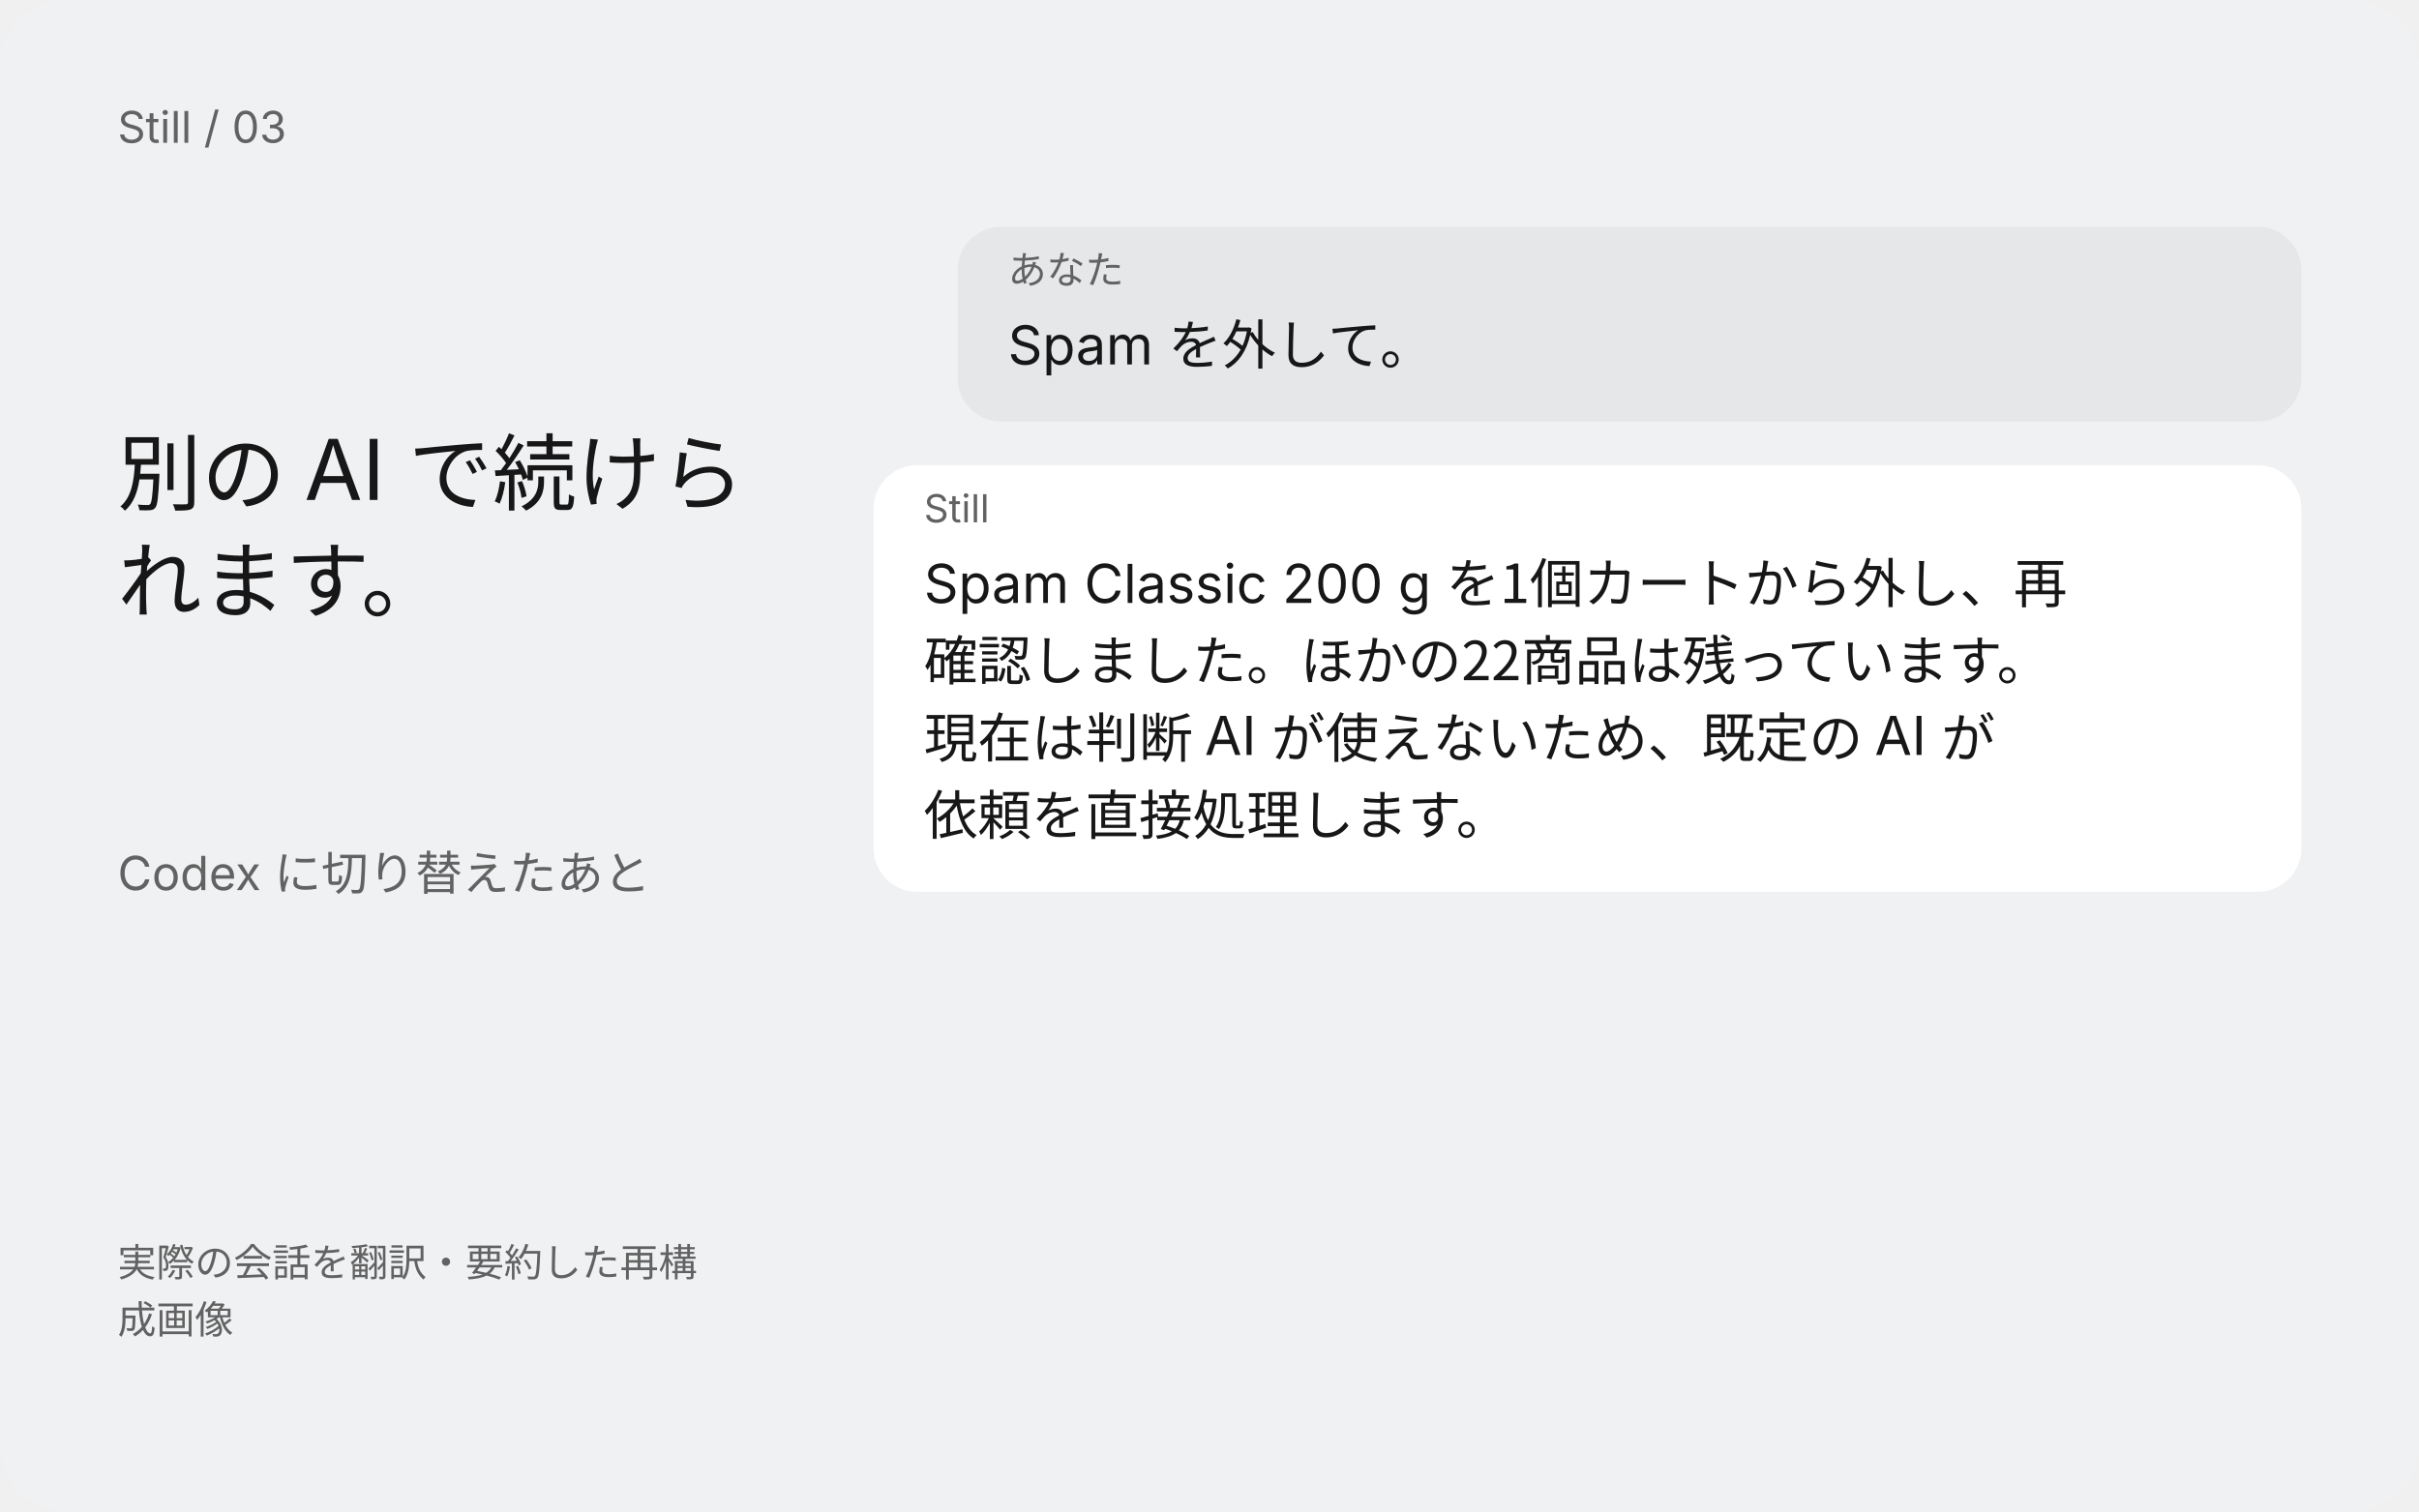
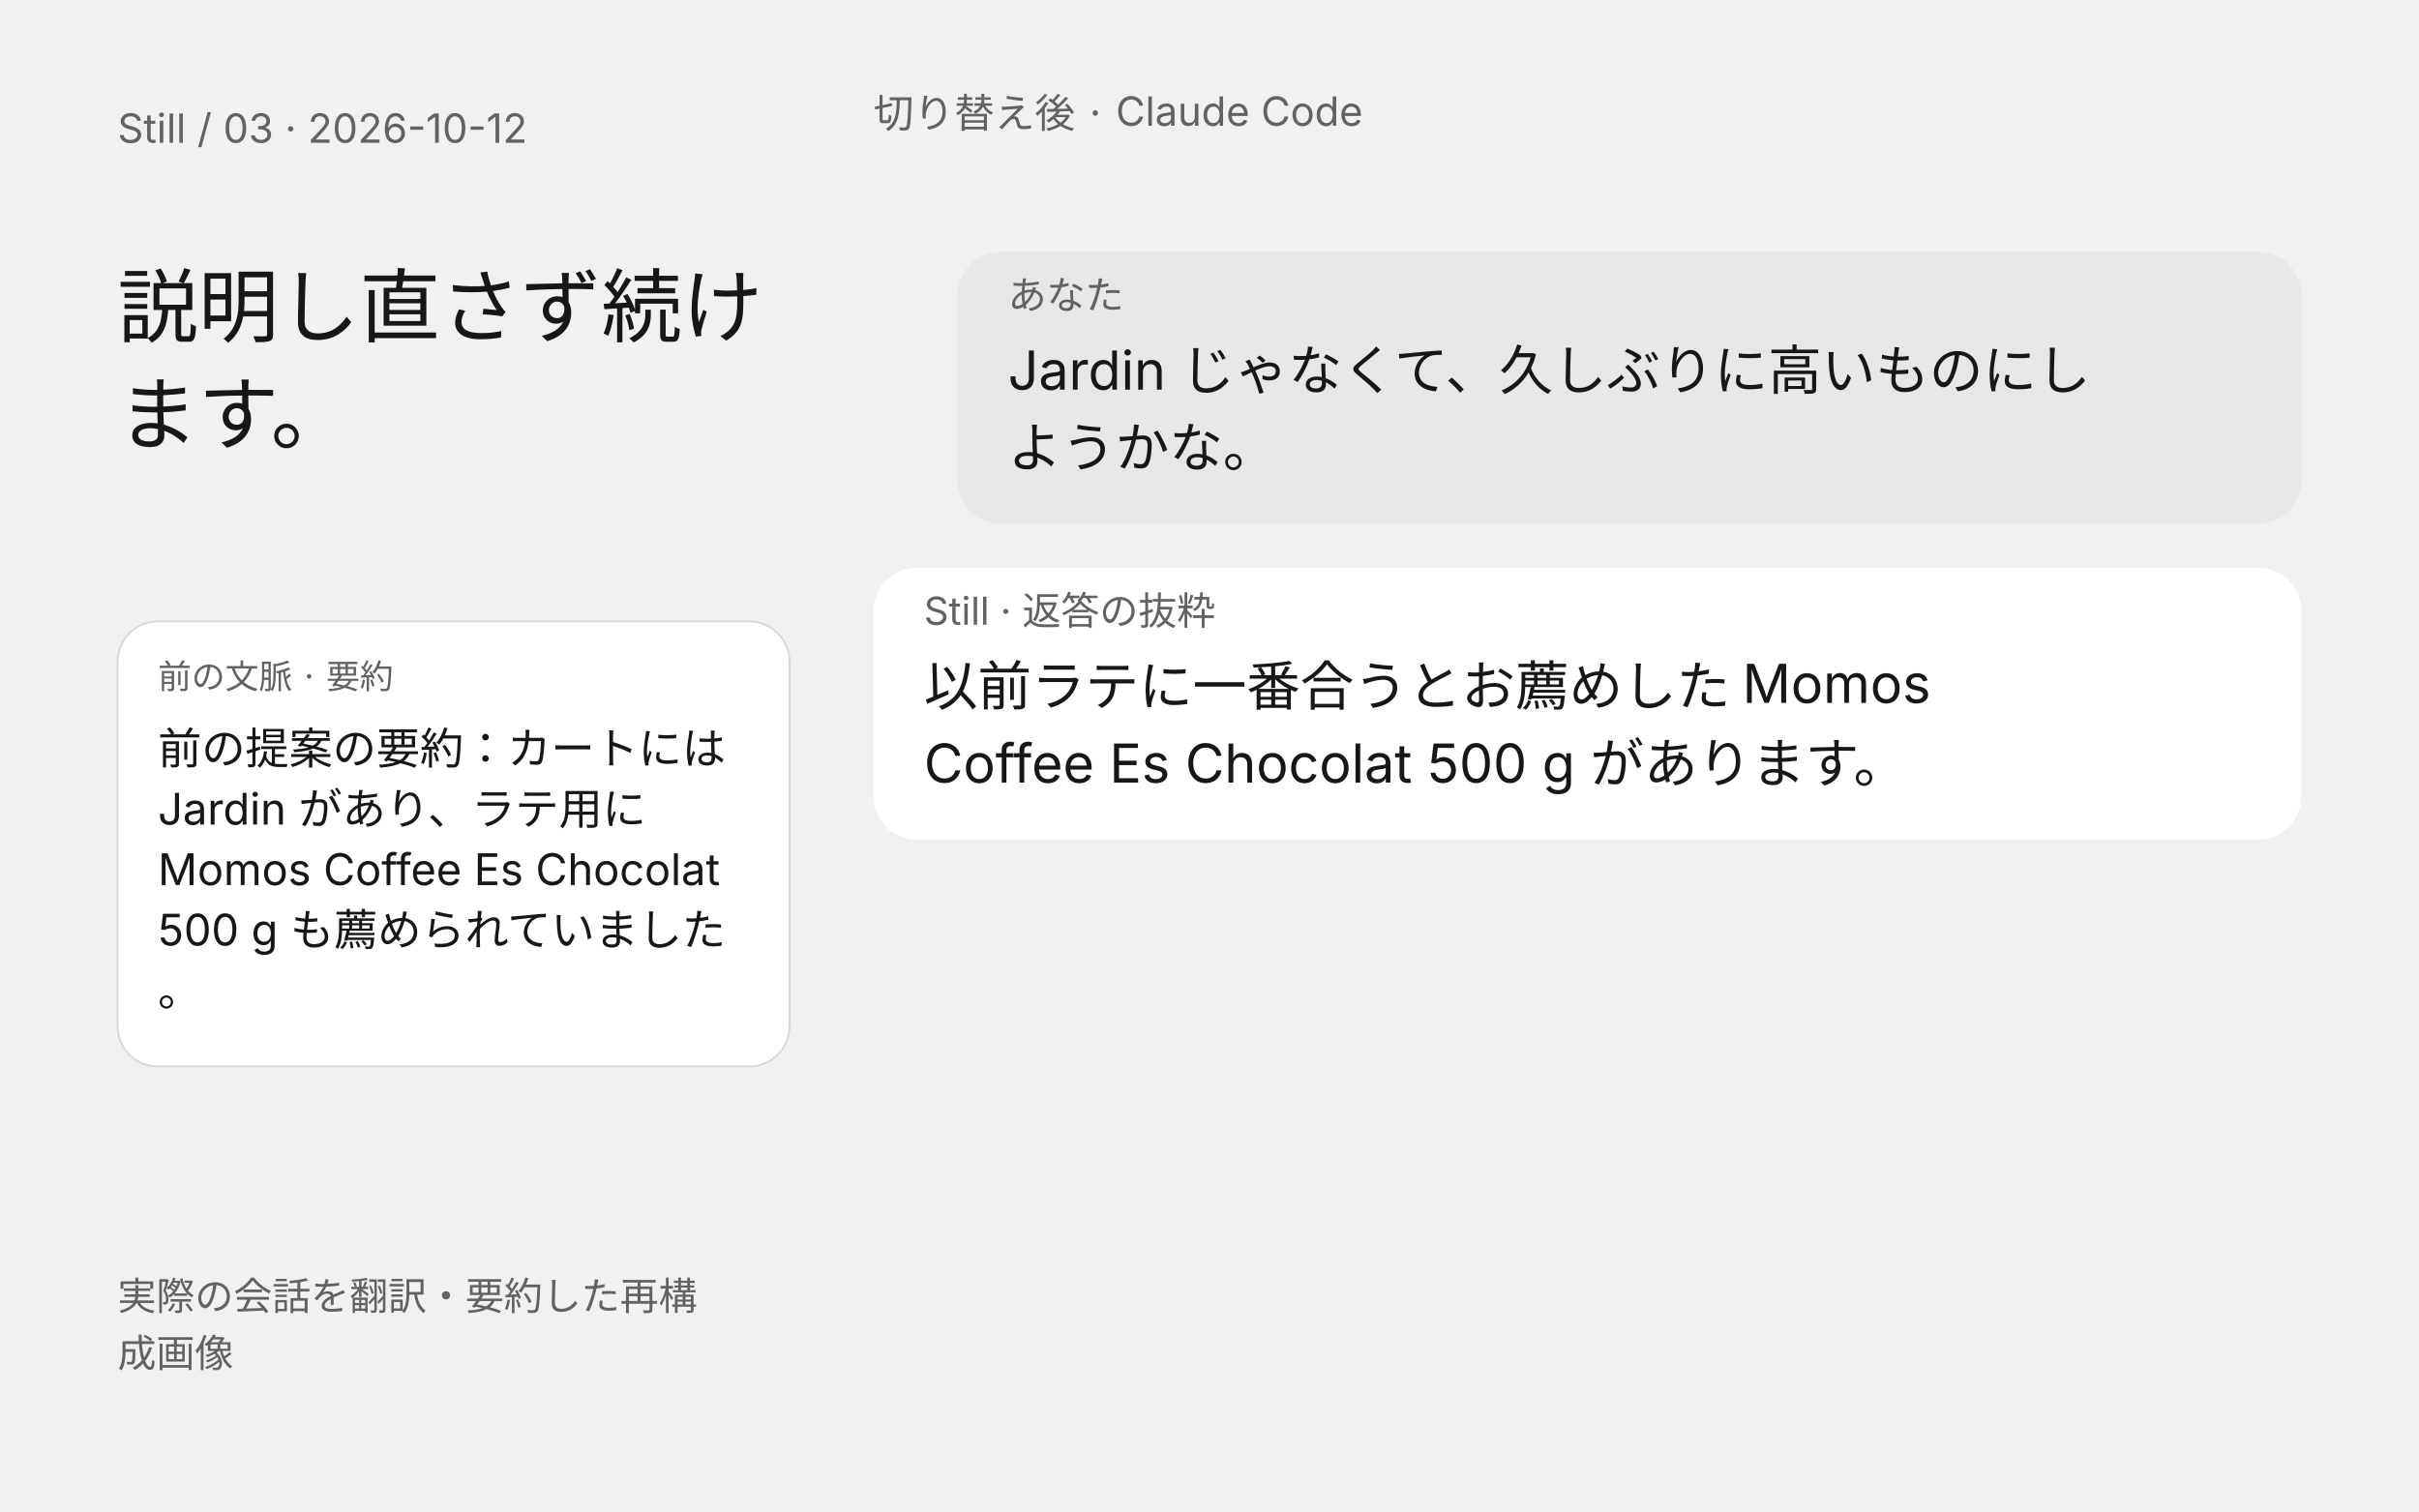
<svg xmlns="http://www.w3.org/2000/svg" width="1440" height="900" viewBox="0 0 1440 900" xml:lang="ja">
  <rect width="1440" height="900" rx="40" fill="#f0f1f3" />
  <g font-family="system-ui, -apple-system, sans-serif">
-     <text x="70" y="85" font-size="26" fill="#626262">Still / 03</text>
-     <text x="70" y="300" font-size="50" fill="#171717">別の AI で続けら</text>
-     <text x="70" y="364" font-size="50" fill="#171717">れます。</text>
-     <text x="70" y="530" font-size="28" fill="#626262">Codex に切り替えたあと</text>
-     <text x="70" y="760" font-size="23" fill="#626262">実際の会話を翻訳・要約した再構</text>
-     <text x="70" y="794" font-size="23" fill="#626262">成画像</text>
-     <rect x="570" y="135" width="800" height="116" rx="26" fill="#e5e7e9" />
-     <text x="600" y="169" font-size="23" fill="#626262">あなた</text>
-     <text x="600" y="217" font-size="32" fill="#171717">Spam を外して。</text>
-     <rect x="520" y="277" width="850" height="254" rx="26" fill="#ffffff" />
-     <text x="550" y="311" font-size="23" fill="#626262">Still</text>
-     <text x="550" y="359" font-size="32" fill="#171717">Spam Classic 200 g を1個カートから外し、再</text>
-     <text x="550" y="405" font-size="32" fill="#171717">確認しました。ほかの22商品は残っています。</text>
-     <text x="550" y="451" font-size="32" fill="#171717">現在は判断 AI が使えないため、既定の AI が</text>
-     <text x="550" y="497" font-size="32" fill="#171717">依頼を直接処理します。</text>
+     <text x="70" y="85" font-size="24" fill="#626262">Still / 03 · 2026-10-12</text>
+     <text x="70" y="200" font-size="48" fill="#171717">説明し直さず続け</text>
+     <text x="70" y="264" font-size="48" fill="#171717">ます。</text>
+     <text x="70" y="780" font-size="23" fill="#626262">実際の会話を翻訳・要約した再構</text>
+     <text x="70" y="814" font-size="23" fill="#626262">成画像</text>
+     <rect x="70" y="370" width="400" height="265" rx="24" fill="#ffffff" stroke="#d5d5d5" />
+     <text x="94" y="410" font-size="20" fill="#626262">前の文脈 · 要約</text>
+     <text x="94" y="455" font-size="26" fill="#171717">前の提案の要約：カートには</text>
+     <text x="94" y="491" font-size="26" fill="#171717"> Jardin があり、ラテ用に </text>
+     <text x="94" y="527" font-size="26" fill="#171717">Momos Coffee Es Chocolat </text>
+     <text x="94" y="563" font-size="26" fill="#171717">500 g も薦められていました</text>
+     <text x="94" y="599" font-size="26" fill="#171717">。</text>
+     <text x="520" y="76" font-size="24" fill="#626262">切り替え後 · Claude Code</text>
+     <rect x="570" y="150" width="800" height="162" rx="26" fill="#e5e7e9" />
+     <text x="600" y="184" font-size="23" fill="#626262">あなた</text>
+     <text x="600" y="232" font-size="32" fill="#171717">Jardin じゃなくて、久しぶりに高いものにし</text>
+     <text x="600" y="278" font-size="32" fill="#171717">ようかな。</text>
+     <rect x="520" y="338" width="850" height="162" rx="26" fill="#ffffff" />
+     <text x="550" y="372" font-size="23" fill="#626262">Still · 返答の抜粋</text>
+     <text x="550" y="420" font-size="32" fill="#171717">以前ラテに一番合うとお薦めした Momos </text>
+     <text x="550" y="466" font-size="32" fill="#171717">Coffee Es Chocolat 500 g があります。</text>
  </g>
</svg>
